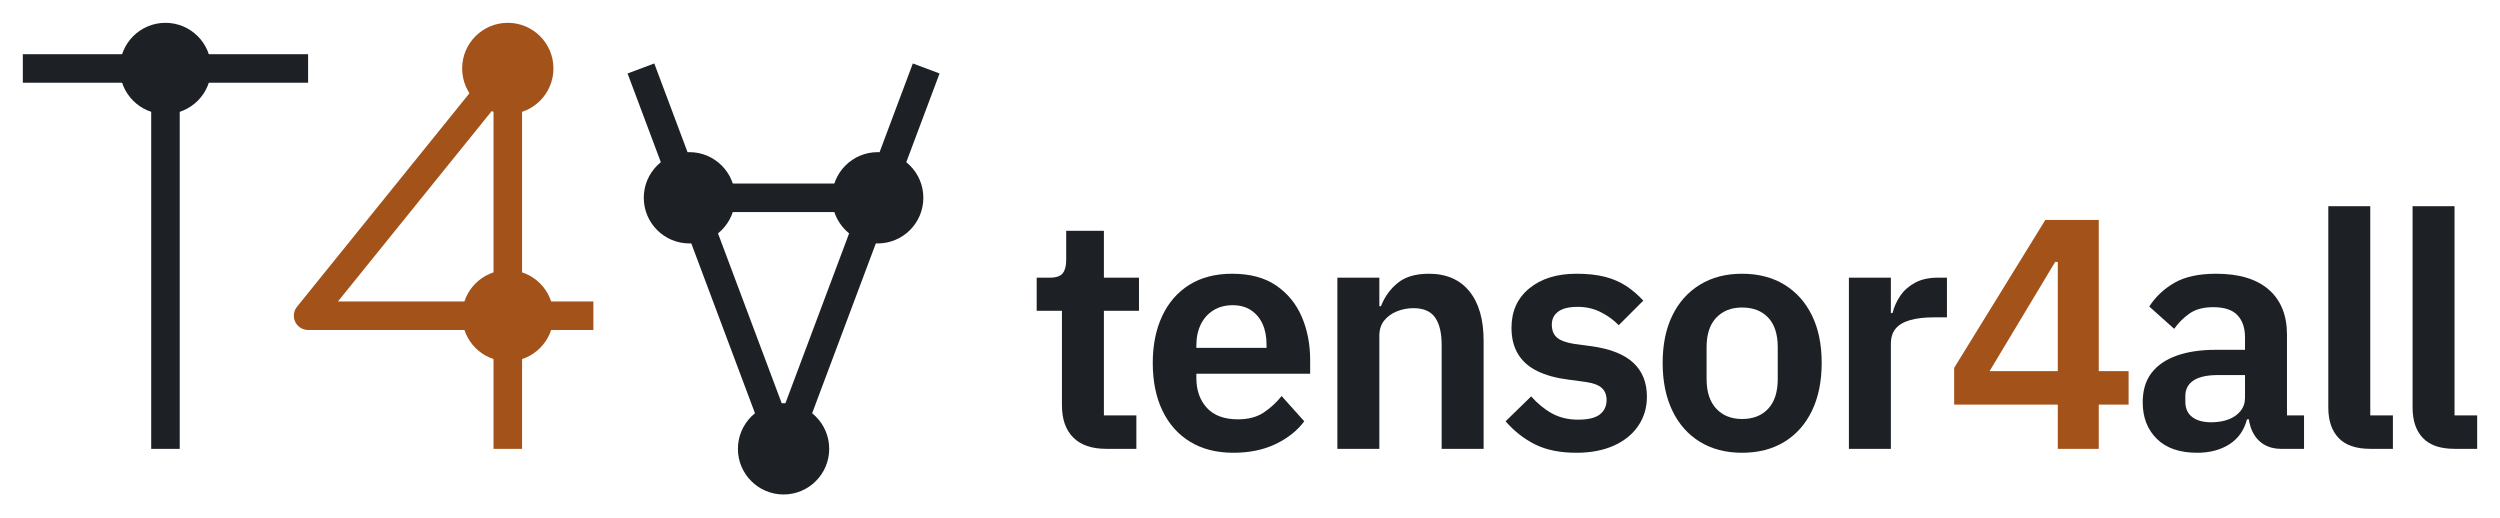
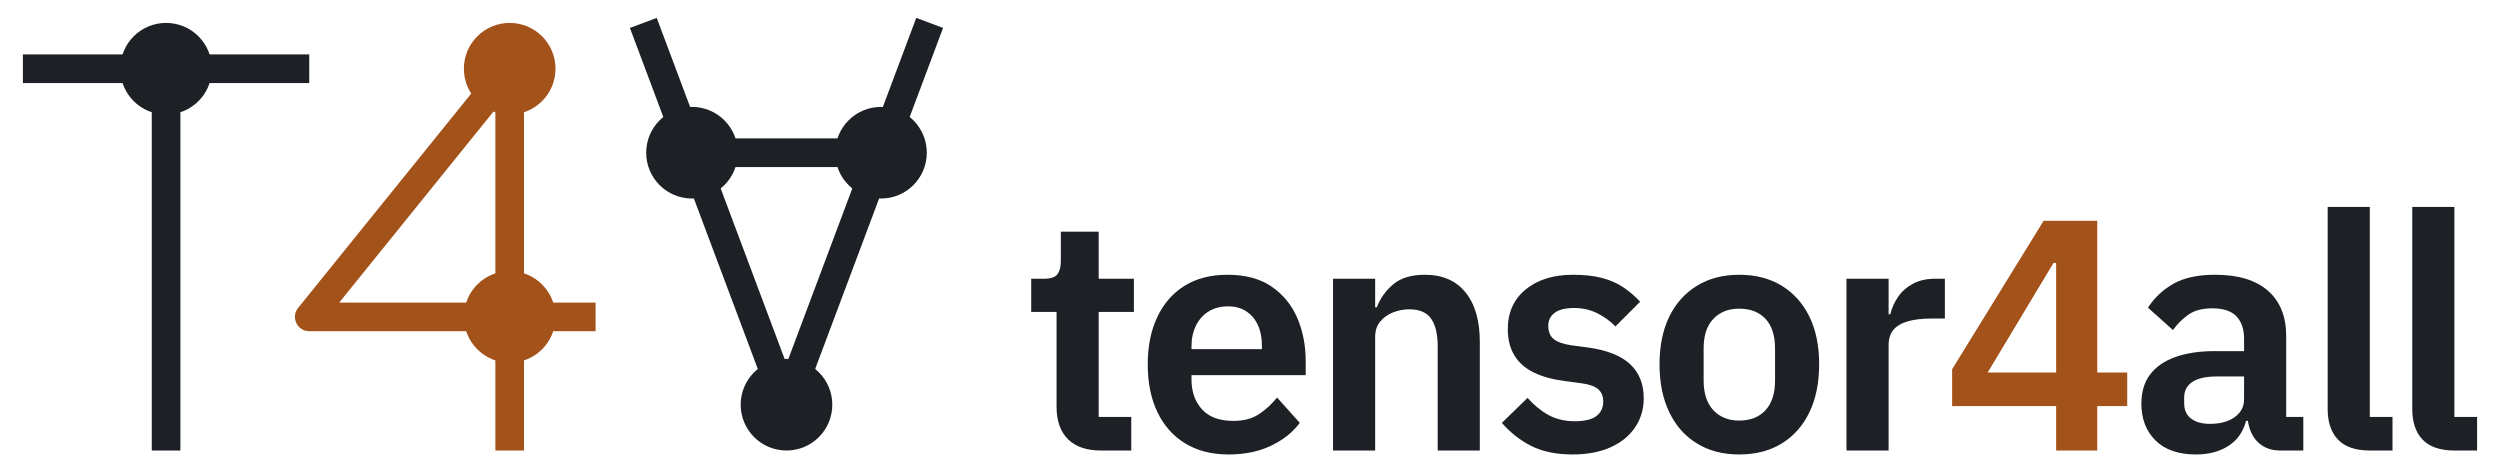
- <svg xmlns="http://www.w3.org/2000/svg" viewBox="-12.00 4.00 1314.51 272.00" role="img" aria-labelledby="t">
+ <svg xmlns="http://www.w3.org/2000/svg" viewBox="-12.00 4.00 1309.61 248.00" role="img" aria-labelledby="t">
  <g fill="none" stroke-width="15.00" stroke-linecap="butt" stroke-linejoin="round">
    <g stroke="#1d2126">
      <path d="M0.0 40.0H150.0M75.0 40.0V240.0" />
-       <path d="M325.0 40.0L400.0 240.0L475.0 40.0M350.50 108.00H449.50" />
+       <path d="M325.0 16.0L400.0 216.0L475.0 16.0M350.50 84.00H449.50" />
    </g>
    <g stroke="#a3521a">
      <path d="M255.0 40.0L150.0 170.0H300.0M255.0 40.0V240.0" />
    </g>
  </g>
  <g fill="#1d2126">
    <circle cx="75.00" cy="40.00" r="24.00" />
-     <circle cx="350.50" cy="108.00" r="24.00" />
-     <circle cx="449.50" cy="108.00" r="24.00" />
-     <circle cx="400.00" cy="240.00" r="24.00" />
+     <circle cx="350.50" cy="84.00" r="24.00" />
+     <circle cx="449.50" cy="84.00" r="24.00" />
+     <circle cx="400.00" cy="216.00" r="24.00" />
  </g>
  <g fill="#a3521a">
    <circle cx="255.00" cy="40.00" r="24.00" />
    <circle cx="255.00" cy="170.00" r="24.00" />
  </g>
-   <path fill="#1d2126" d="M585.506 240.0H569.644Q558.264 240.0 552.316 234.052Q546.368 228.103 546.368 217.069V167.414H533.092V150.0H539.989Q544.989 150.0 546.799 147.672Q548.609 145.345 548.609 140.69V125.345H568.437V150.0H586.885V167.414H568.437V222.414H585.506Z" />
-   <path fill="#1d2126" d="M636.54 242.069Q623.264 242.069 613.782 236.293Q604.299 230.517 599.213 219.914Q594.126 209.31 594.126 194.828Q594.126 180.69 599.126 170.086Q604.126 159.483 613.437 153.707Q622.747 147.931 635.851 147.931Q649.989 147.931 659.04 154.138Q668.092 160.345 672.489 170.603Q676.885 180.862 676.885 193.276V200.517H617.058V202.759Q617.058 212.414 622.575 218.448Q628.092 224.483 638.954 224.483Q647.058 224.483 652.402 220.948Q657.747 217.414 661.885 212.241L673.782 225.517Q668.264 232.931 658.695 237.5Q649.126 242.069 636.54 242.069ZM636.195 164.483Q630.333 164.483 626.023 167.155Q621.713 169.828 619.385 174.569Q617.058 179.31 617.058 185.517V186.897H653.954V185.345Q653.954 178.966 651.885 174.397Q649.816 169.828 645.851 167.155Q641.885 164.483 636.195 164.483Z" />
-   <path fill="#1d2126" d="M713.264 240.0H691.195V150.0H713.264V165.0H714.126Q716.885 157.759 722.833 152.845Q728.782 147.931 739.299 147.931Q753.092 147.931 760.592 157.155Q768.092 166.379 768.092 183.103V240.0H746.023V185.345Q746.023 175.862 742.575 170.948Q739.126 166.034 731.195 166.034Q726.713 166.034 722.575 167.672Q718.437 169.31 715.851 172.5Q713.264 175.69 713.264 180.517Z" />
-   <path fill="#1d2126" d="M816.885 242.069Q803.954 242.069 795.161 237.672Q786.368 233.276 779.644 225.517L793.092 212.414Q798.092 218.103 804.04 221.379Q809.989 224.655 817.747 224.655Q825.678 224.655 829.213 221.897Q832.747 219.138 832.747 214.31Q832.747 210.345 830.247 208.017Q827.747 205.69 821.713 204.828L812.747 203.621Q803.092 202.414 796.368 199.138Q789.644 195.862 786.195 190.172Q782.747 184.483 782.747 176.379Q782.747 163.276 792.144 155.603Q801.54 147.931 816.885 147.931Q825.678 147.931 831.971 149.569Q838.264 151.207 843.092 154.397Q847.92 157.586 852.058 162.069L839.126 175.0Q835.161 170.862 829.644 168.103Q824.126 165.345 817.575 165.345Q810.678 165.345 807.316 167.845Q803.954 170.345 803.954 174.655Q803.954 179.138 806.626 181.466Q809.299 183.793 815.678 184.828L824.816 186.034Q839.644 188.103 846.799 194.741Q853.954 201.379 853.954 212.586Q853.954 221.207 849.385 227.931Q844.816 234.655 836.454 238.362Q828.092 242.069 816.885 242.069Z" />
-   <path fill="#1d2126" d="M903.954 242.069Q891.195 242.069 881.799 236.293Q872.402 230.517 867.316 219.914Q862.23 209.31 862.23 194.828Q862.23 180.345 867.316 169.914Q872.402 159.483 881.799 153.707Q891.195 147.931 903.954 147.931Q916.885 147.931 926.282 153.707Q935.678 159.483 940.764 169.914Q945.851 180.345 945.851 194.828Q945.851 209.31 940.764 219.914Q935.678 230.517 926.282 236.293Q916.885 242.069 903.954 242.069ZM903.954 224.31Q912.747 224.31 917.747 218.879Q922.747 213.448 922.747 203.276V186.552Q922.747 176.379 917.747 171.034Q912.747 165.69 903.954 165.69Q895.506 165.69 890.42 171.034Q885.333 176.379 885.333 186.552V203.276Q885.333 213.448 890.42 218.879Q895.506 224.31 903.954 224.31Z" />
-   <path fill="#1d2126" d="M982.23 240.0H960.161V150.0H982.23V168.621H983.092Q984.299 163.793 987.144 159.569Q989.989 155.345 994.902 152.672Q999.816 150.0 1006.885 150.0H1011.713V170.862H1004.816Q997.402 170.862 992.316 172.328Q987.23 173.793 984.73 176.81Q982.23 179.828 982.23 184.828Z" />
-   <path fill="#a3521a" d="M1091.54 240.0H1069.989V216.724H1015.506V197.414L1063.437 119.655H1091.54V199.138H1107.23V216.724H1091.54ZM1068.609 141.724 1034.126 199.138H1069.989V141.724Z" />
-   <path fill="#1d2126" d="M1199.471 240.0H1187.23Q1182.23 240.0 1178.351 237.672Q1174.471 235.345 1172.316 230.862Q1170.161 226.379 1170.161 220.345V218.448L1175.678 224.483H1169.471Q1167.23 233.103 1160.247 237.586Q1153.264 242.069 1143.264 242.069Q1129.471 242.069 1122.058 234.741Q1114.644 227.414 1114.644 215.517Q1114.644 206.207 1119.213 200.172Q1123.782 194.138 1132.402 191.034Q1141.023 187.931 1153.092 187.931H1168.437V181.379Q1168.437 173.966 1164.471 169.741Q1160.506 165.517 1151.713 165.517Q1143.954 165.517 1139.213 168.879Q1134.471 172.241 1131.195 176.897L1118.092 165.172Q1123.092 157.414 1131.368 152.672Q1139.644 147.931 1153.264 147.931Q1171.368 147.931 1180.937 156.293Q1190.506 164.655 1190.506 180.0V222.414H1199.471ZM1168.437 201.207H1154.299Q1145.678 201.207 1141.368 204.052Q1137.058 206.897 1137.058 212.241V215.172Q1137.058 220.517 1140.678 223.276Q1144.299 226.034 1150.678 226.034Q1155.678 226.034 1159.644 224.569Q1163.609 223.103 1166.023 220.172Q1168.437 217.241 1168.437 213.103Z" />
-   <path fill="#1d2126" d="M1246.195 240.0H1234.299Q1223.092 240.0 1217.661 234.31Q1212.23 228.621 1212.23 218.276V112.414H1234.299V222.414H1246.195Z" />
-   <path fill="#1d2126" d="M1290.506 240.0H1278.609Q1267.402 240.0 1261.971 234.31Q1256.54 228.621 1256.54 218.276V112.414H1278.609V222.414H1290.506Z" />
+   <path fill="#1d2126" d="M580.61 240.0H564.748Q553.368 240.0 547.42 234.052Q541.472 228.103 541.472 217.069V167.414H528.196V150.0H535.093Q540.093 150.0 541.903 147.672Q543.713 145.345 543.713 140.69V125.345H563.541V150.0H581.989V167.414H563.541V222.414H580.61Z" />
+   <path fill="#1d2126" d="M631.644 242.069Q618.368 242.069 608.886 236.293Q599.403 230.517 594.317 219.914Q589.23 209.31 589.23 194.828Q589.23 180.69 594.23 170.086Q599.23 159.483 608.541 153.707Q617.851 147.931 630.955 147.931Q645.093 147.931 654.144 154.138Q663.196 160.345 667.593 170.603Q671.989 180.862 671.989 193.276V200.517H612.162V202.759Q612.162 212.414 617.679 218.448Q623.196 224.483 634.058 224.483Q642.162 224.483 647.506 220.948Q652.851 217.414 656.989 212.241L668.886 225.517Q663.368 232.931 653.799 237.5Q644.23 242.069 631.644 242.069ZM631.299 164.483Q625.437 164.483 621.127 167.155Q616.817 169.828 614.489 174.569Q612.162 179.31 612.162 185.517V186.897H649.058V185.345Q649.058 178.966 646.989 174.397Q644.92 169.828 640.955 167.155Q636.989 164.483 631.299 164.483Z" />
+   <path fill="#1d2126" d="M708.368 240.0H686.299V150.0H708.368V165.0H709.23Q711.989 157.759 717.937 152.845Q723.886 147.931 734.403 147.931Q748.196 147.931 755.696 157.155Q763.196 166.379 763.196 183.103V240.0H741.127V185.345Q741.127 175.862 737.679 170.948Q734.23 166.034 726.299 166.034Q721.817 166.034 717.679 167.672Q713.541 169.31 710.955 172.5Q708.368 175.69 708.368 180.517Z" />
+   <path fill="#1d2126" d="M811.989 242.069Q799.058 242.069 790.265 237.672Q781.472 233.276 774.748 225.517L788.196 212.414Q793.196 218.103 799.144 221.379Q805.093 224.655 812.851 224.655Q820.782 224.655 824.317 221.897Q827.851 219.138 827.851 214.31Q827.851 210.345 825.351 208.017Q822.851 205.69 816.817 204.828L807.851 203.621Q798.196 202.414 791.472 199.138Q784.748 195.862 781.299 190.172Q777.851 184.483 777.851 176.379Q777.851 163.276 787.248 155.603Q796.644 147.931 811.989 147.931Q820.782 147.931 827.075 149.569Q833.368 151.207 838.196 154.397Q843.024 157.586 847.162 162.069L834.23 175.0Q830.265 170.862 824.748 168.103Q819.23 165.345 812.679 165.345Q805.782 165.345 802.42 167.845Q799.058 170.345 799.058 174.655Q799.058 179.138 801.73 181.466Q804.403 183.793 810.782 184.828L819.92 186.034Q834.748 188.103 841.903 194.741Q849.058 201.379 849.058 212.586Q849.058 221.207 844.489 227.931Q839.92 234.655 831.558 238.362Q823.196 242.069 811.989 242.069Z" />
+   <path fill="#1d2126" d="M899.058 242.069Q886.299 242.069 876.903 236.293Q867.506 230.517 862.42 219.914Q857.334 209.31 857.334 194.828Q857.334 180.345 862.42 169.914Q867.506 159.483 876.903 153.707Q886.299 147.931 899.058 147.931Q911.989 147.931 921.386 153.707Q930.782 159.483 935.868 169.914Q940.955 180.345 940.955 194.828Q940.955 209.31 935.868 219.914Q930.782 230.517 921.386 236.293Q911.989 242.069 899.058 242.069ZM899.058 224.31Q907.851 224.31 912.851 218.879Q917.851 213.448 917.851 203.276V186.552Q917.851 176.379 912.851 171.034Q907.851 165.69 899.058 165.69Q890.61 165.69 885.524 171.034Q880.437 176.379 880.437 186.552V203.276Q880.437 213.448 885.524 218.879Q890.61 224.31 899.058 224.31Z" />
+   <path fill="#1d2126" d="M977.334 240.0H955.265V150.0H977.334V168.621H978.196Q979.403 163.793 982.248 159.569Q985.093 155.345 990.006 152.672Q994.92 150.0 1001.989 150.0H1006.817V170.862H999.92Q992.506 170.862 987.42 172.328Q982.334 173.793 979.834 176.81Q977.334 179.828 977.334 184.828Z" />
+   <path fill="#a3521a" d="M1086.644 240.0H1065.093V216.724H1010.61V197.414L1058.541 119.655H1086.644V199.138H1102.334V216.724H1086.644ZM1063.713 141.724 1029.23 199.138H1065.093V141.724Z" />
+   <path fill="#1d2126" d="M1194.575 240.0H1182.334Q1177.334 240.0 1173.455 237.672Q1169.575 235.345 1167.42 230.862Q1165.265 226.379 1165.265 220.345V218.448L1170.782 224.483H1164.575Q1162.334 233.103 1155.351 237.586Q1148.368 242.069 1138.368 242.069Q1124.575 242.069 1117.162 234.741Q1109.748 227.414 1109.748 215.517Q1109.748 206.207 1114.317 200.172Q1118.886 194.138 1127.506 191.034Q1136.127 187.931 1148.196 187.931H1163.541V181.379Q1163.541 173.966 1159.575 169.741Q1155.61 165.517 1146.817 165.517Q1139.058 165.517 1134.317 168.879Q1129.575 172.241 1126.299 176.897L1113.196 165.172Q1118.196 157.414 1126.472 152.672Q1134.748 147.931 1148.368 147.931Q1166.472 147.931 1176.041 156.293Q1185.61 164.655 1185.61 180.0V222.414H1194.575ZM1163.541 201.207H1149.403Q1140.782 201.207 1136.472 204.052Q1132.162 206.897 1132.162 212.241V215.172Q1132.162 220.517 1135.782 223.276Q1139.403 226.034 1145.782 226.034Q1150.782 226.034 1154.748 224.569Q1158.713 223.103 1161.127 220.172Q1163.541 217.241 1163.541 213.103Z" />
+   <path fill="#1d2126" d="M1241.299 240.0H1229.403Q1218.196 240.0 1212.765 234.31Q1207.334 228.621 1207.334 218.276V112.414H1229.403V222.414H1241.299Z" />
+   <path fill="#1d2126" d="M1285.61 240.0H1273.713Q1262.506 240.0 1257.075 234.31Q1251.644 228.621 1251.644 218.276V112.414H1273.713V222.414H1285.61Z" />
</svg>
